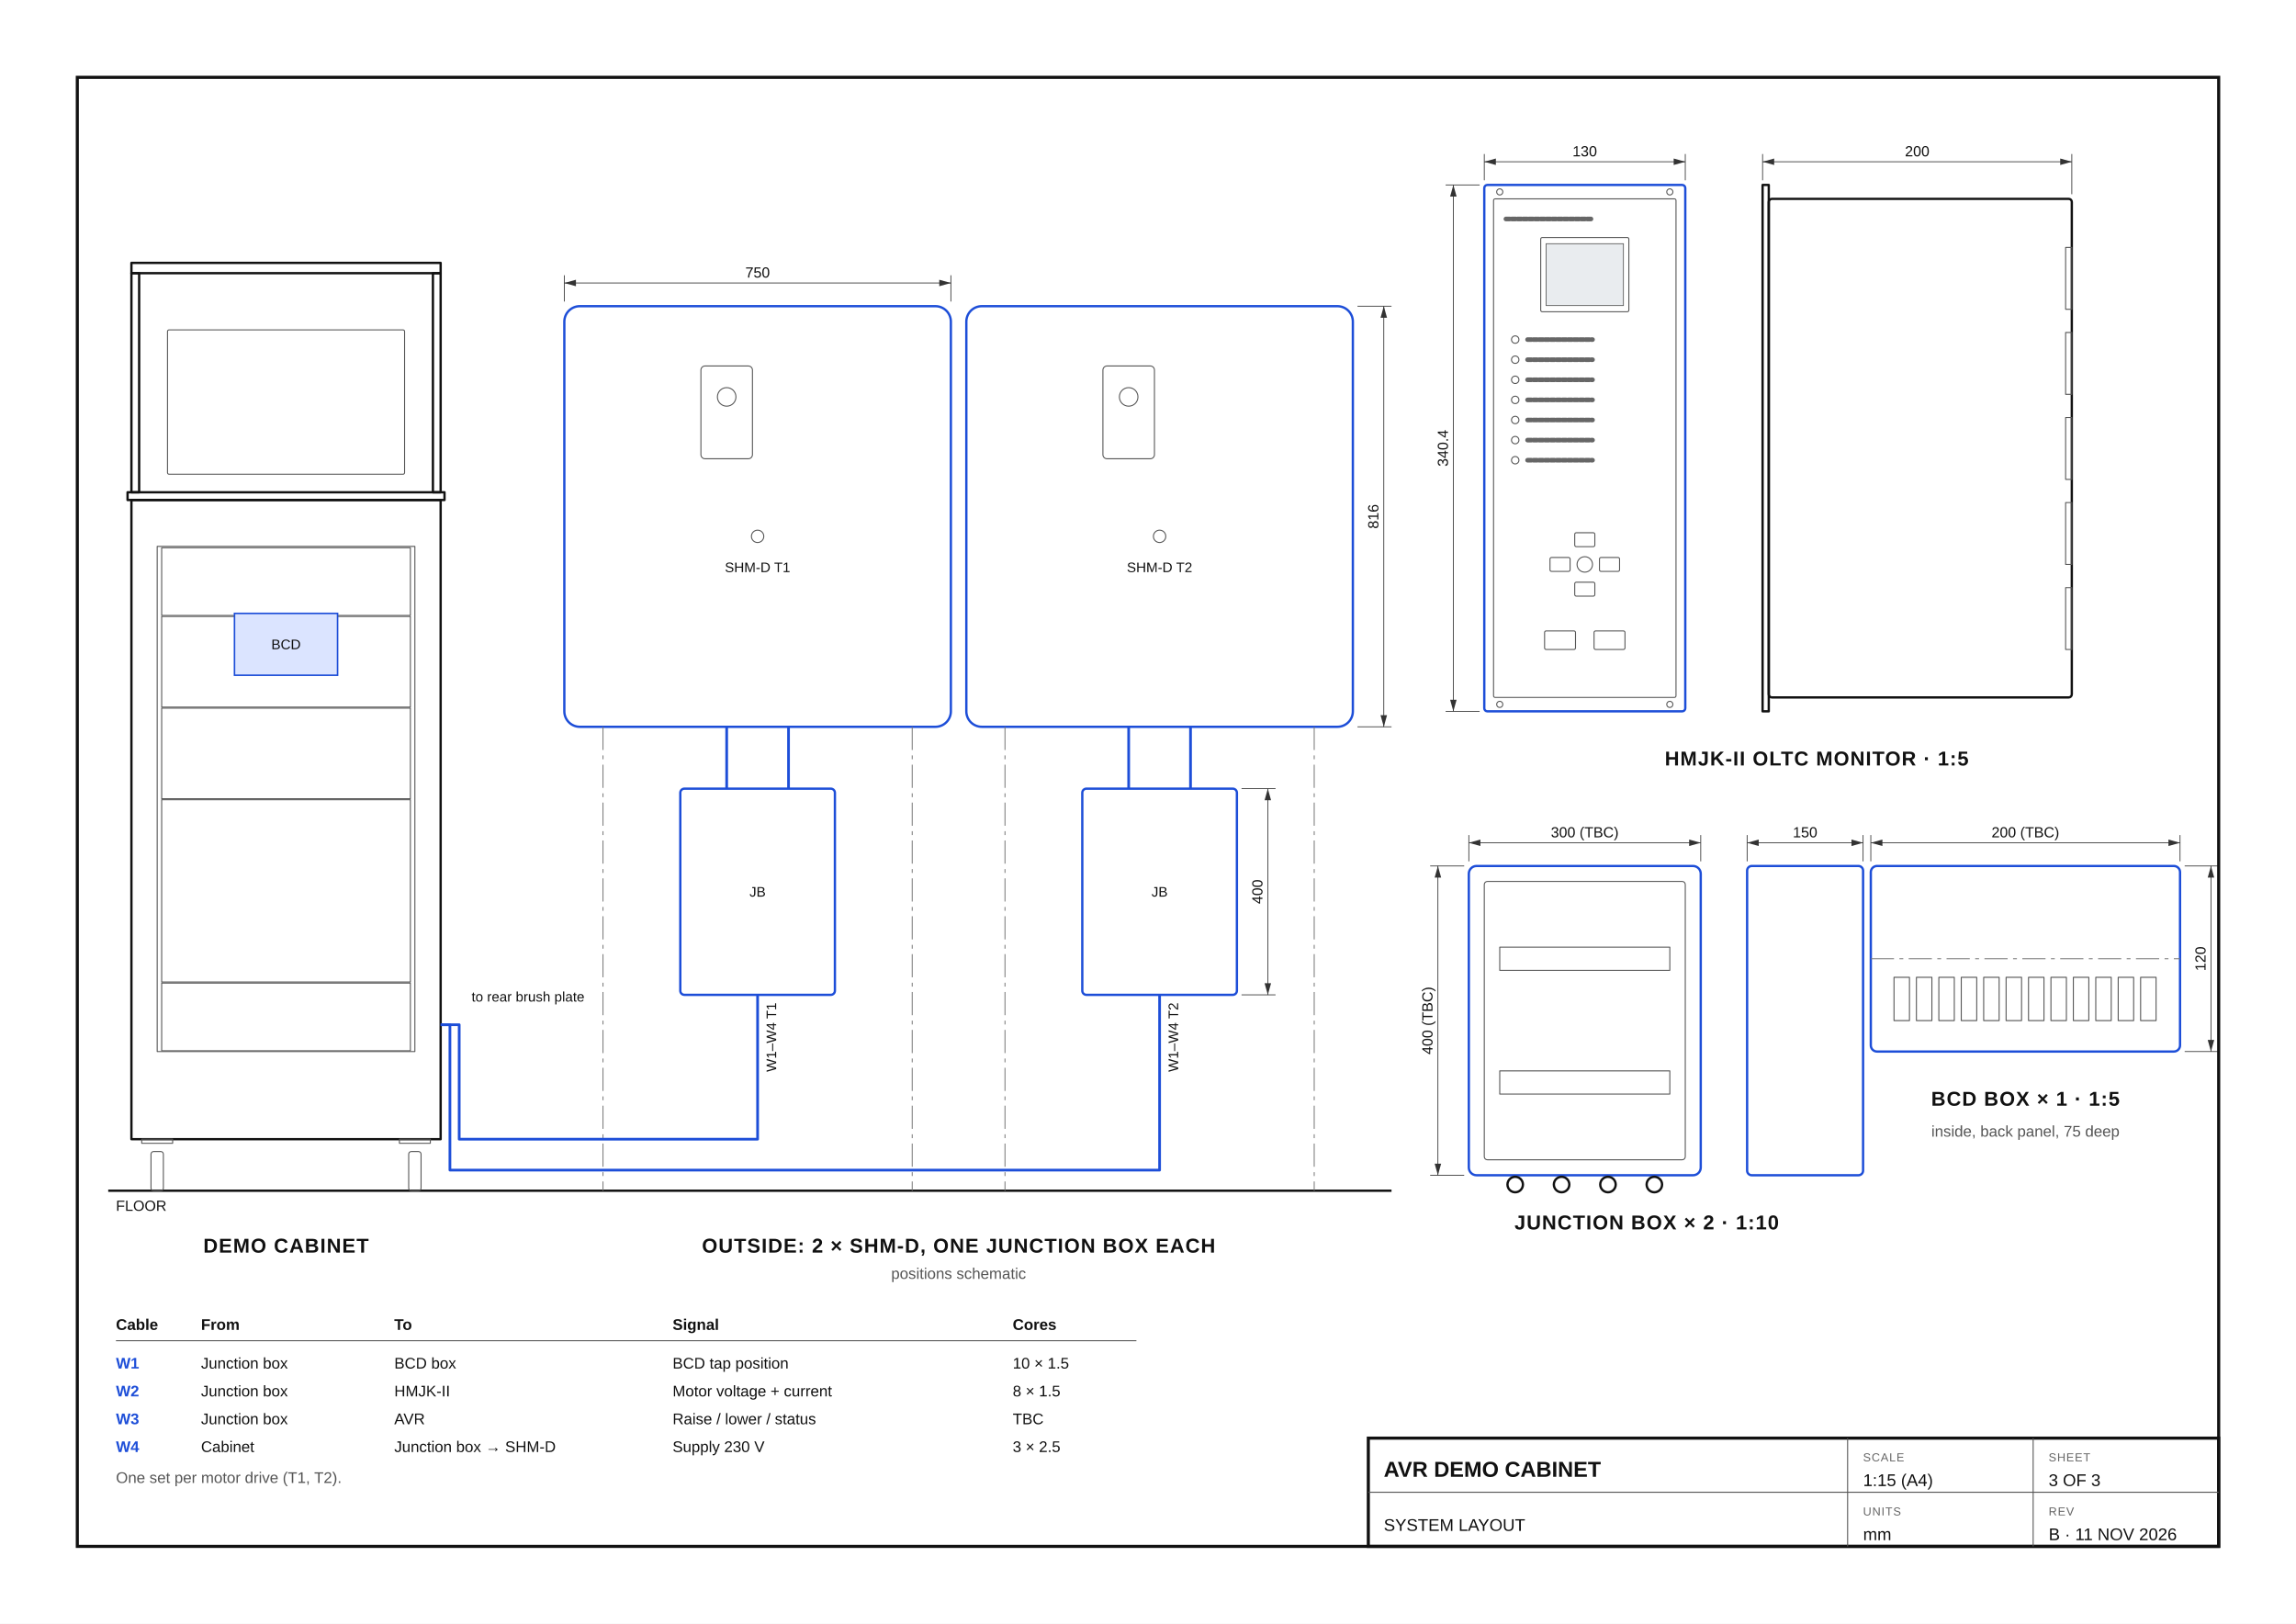
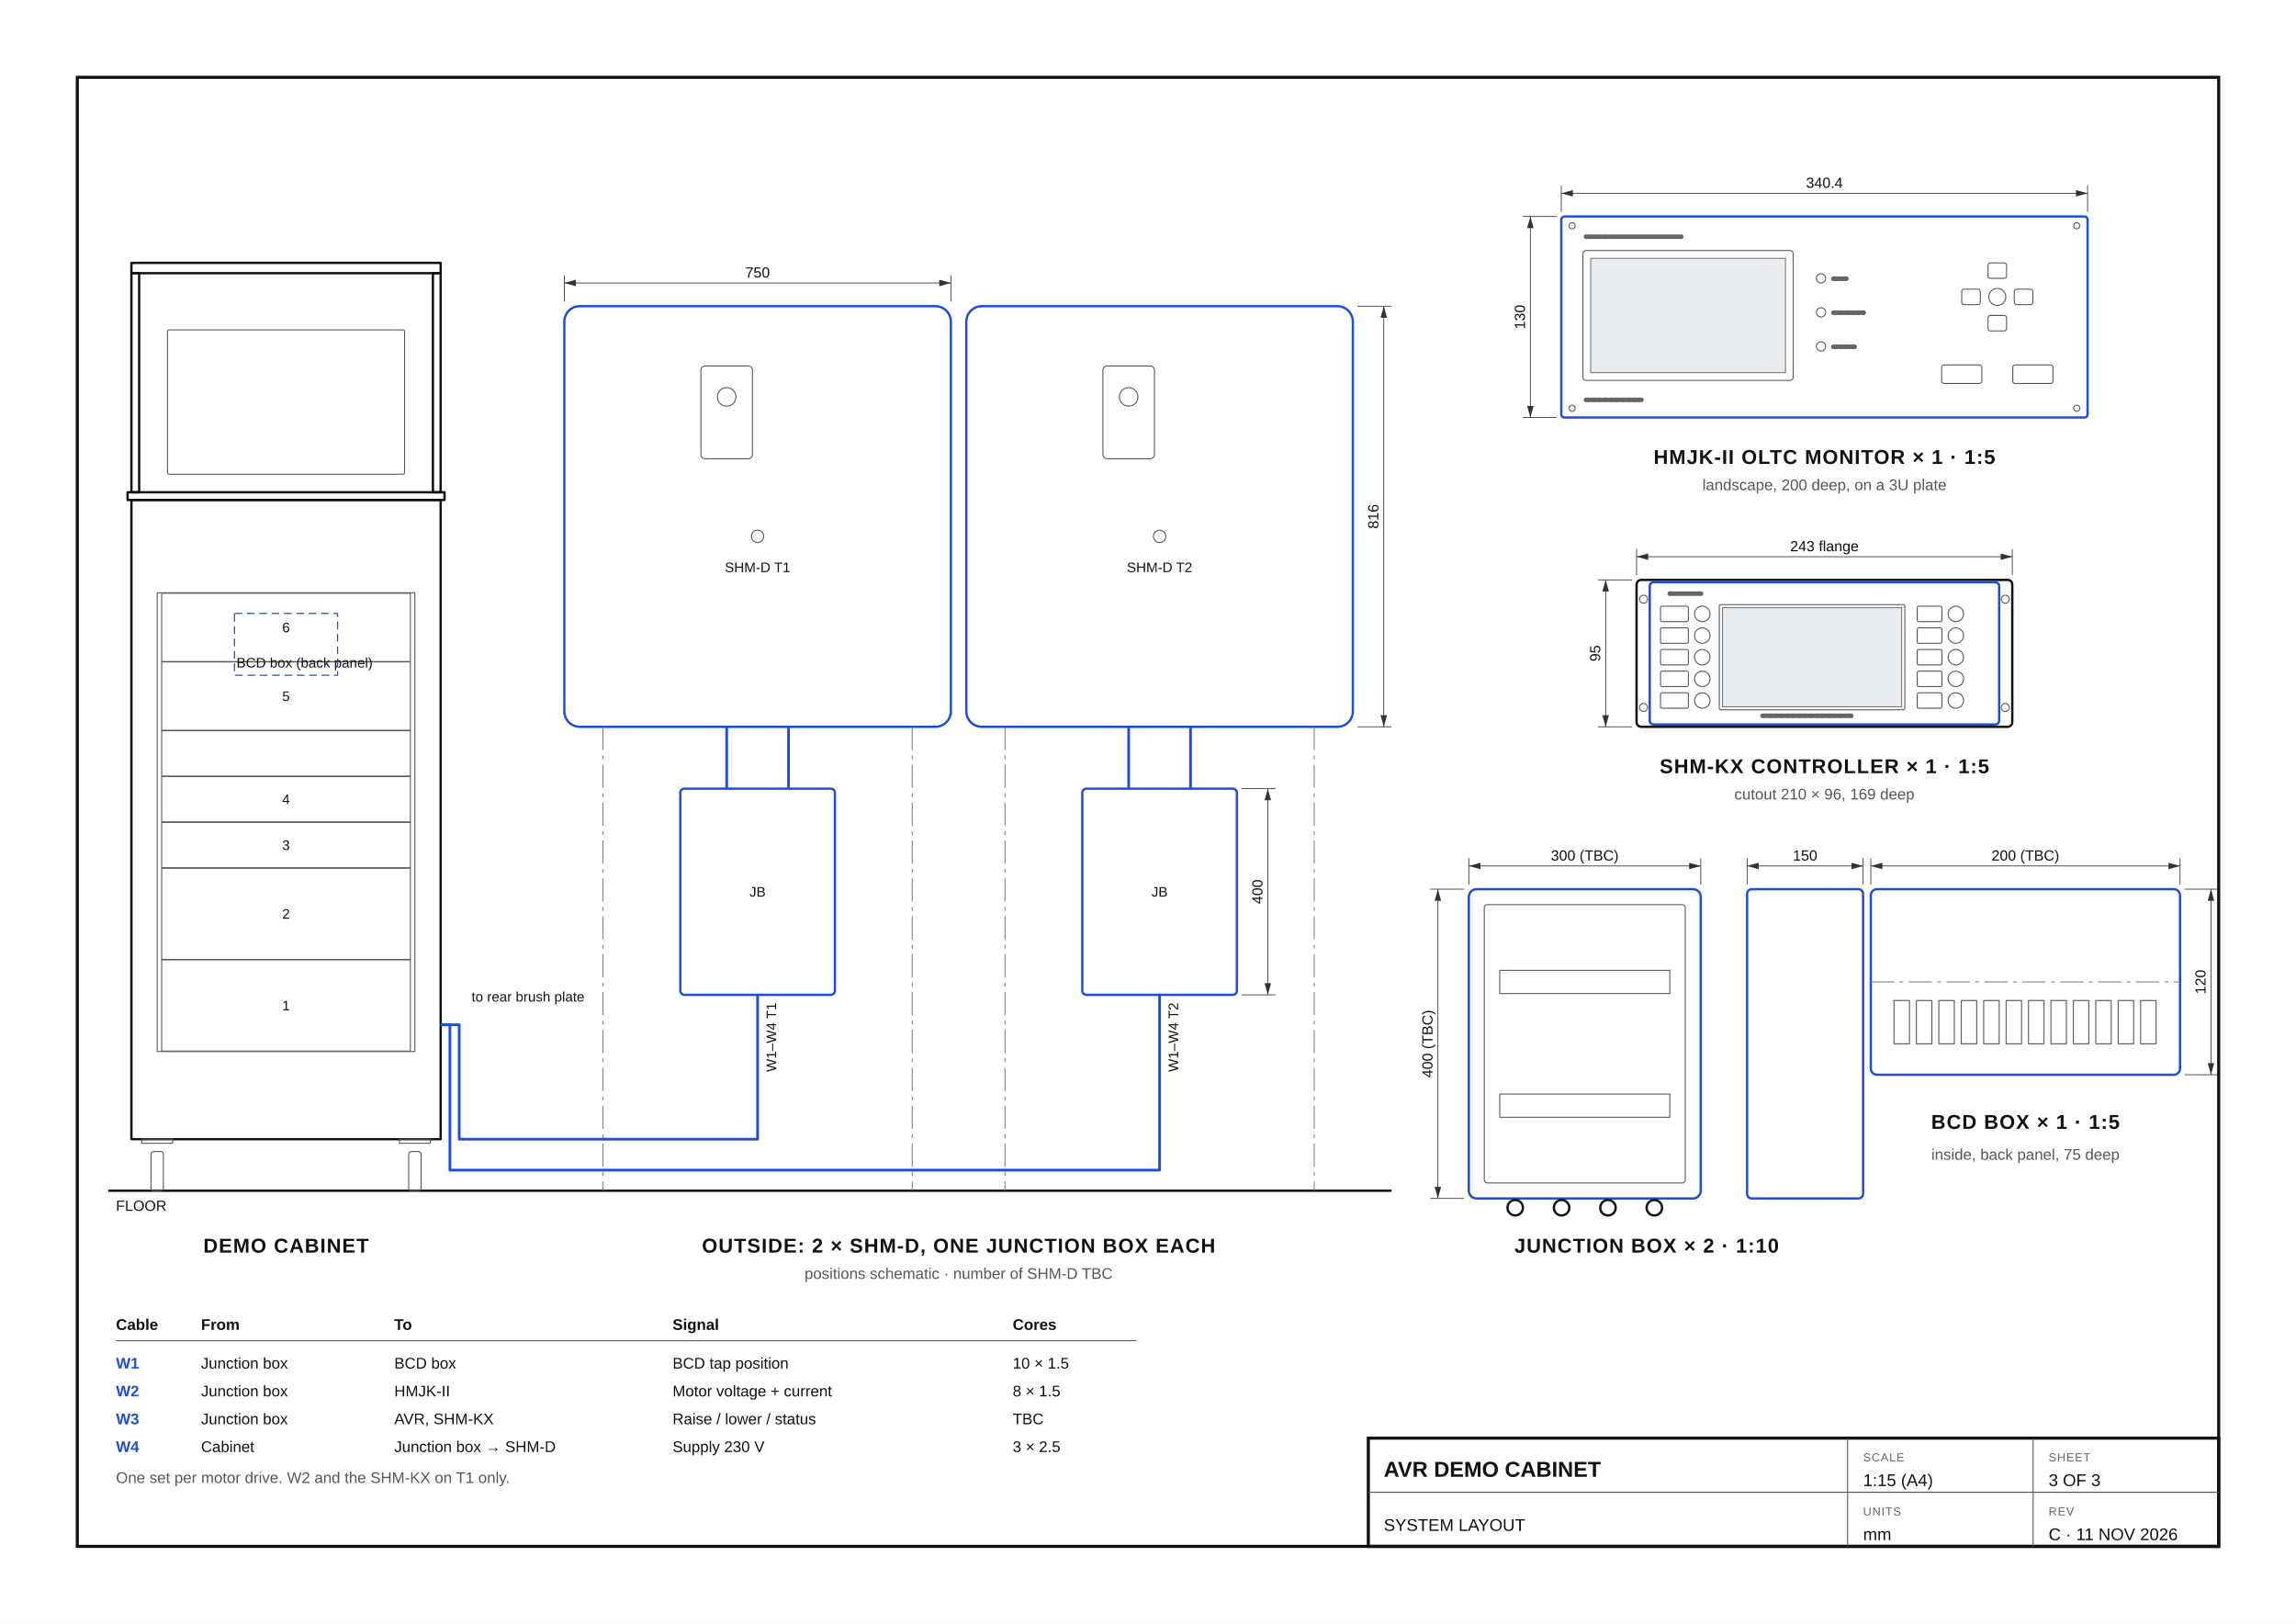
<svg xmlns="http://www.w3.org/2000/svg" class="sh" viewBox="0 0 297 210" width="297mm" height="210mm" role="img" aria-label="Sheet 3: System layout">
  <style>
.sh{background:#fff}
+ .nf{fill:none}
.sh text{font-family:Arial,"Helvetica Neue",Helvetica,sans-serif;fill:#111}
.o,.ok{fill:none;stroke:#111;stroke-width:.3;stroke-linejoin:round}
.ok{stroke:#1d4ed8}
.d{fill:none;stroke:#555;stroke-width:.13;stroke-linejoin:round}
.g{fill:#e9ecef;stroke:#555;stroke-width:.1}
.kf{fill:#dbe4ff;stroke:#1d4ed8;stroke-width:.2}
.h{fill:none;stroke:#1d4ed8;stroke-width:.15;stroke-dasharray:1 .6}
.c{fill:none;stroke:#777;stroke-width:.12;stroke-dasharray:3 .7 .5 .7}
.w{fill:none;stroke:#1d4ed8;stroke-width:.35;stroke-linejoin:round}
.pr{stroke:#666;stroke-linecap:round;stroke-dasharray:.5 .25}
.dm{stroke:#333;stroke-width:.1}
.ar{fill:#333}
.ld{fill:none;stroke:#555;stroke-width:.1}
.ld-dot{fill:#333}
.dot{fill:#777}
.fl{stroke:#111;stroke-width:.3}
.fr{fill:none;stroke:#111;stroke-width:.4}
.dt{font-size:1.9px;fill:#333}
.lb{font-size:2px}
.lb2{fill:#555 !important}
.lb-k{fill:#1d4ed8 !important;font-weight:700}
.lb-h{font-weight:700}
.ts{font-size:1.8px}
.ul{font-size:1.6px;fill:#555 !important}
.vt{font-size:2.6px;font-weight:700;letter-spacing:.12px}
.tb{font-size:2.2px}
.tb-b{font-size:2.8px;font-weight:700}
.tb-s{font-size:1.5px;fill:#666 !important;letter-spacing:.1px}
</style>
  <defs />
  <rect x="0" y="0" width="297" height="210" fill="#fff" />
  <line class="fl" x1="14" y1="154" x2="180" y2="154" />
  <text class="dt" x="15" y="156.6" text-anchor="start">FLOOR</text>
  <rect class="o" x="17" y="64.667" width="40" height="82.667" />
-   <rect class="d" x="20.333" y="70.667" width="33.333" height="65.333" />
+   <rect class="d" x="20.333" y="76.667" width="33.333" height="59.333" />
  <rect class="o" x="16.5" y="63.667" width="41" height="1" />
  <rect class="o" x="17" y="35.333" width="1" height="28.333" />
  <rect class="o" x="56" y="35.333" width="1" height="28.333" />
  <rect class="o" x="17" y="34" width="40" height="1.333" />
  <rect class="d" x="21.667" y="42.667" width="30.667" height="18.667" rx="0.2" />
-   <rect class="d" x="20.913" y="127.143" width="32.173" height="8.757" />
-   <rect class="d" x="20.913" y="103.437" width="32.173" height="23.573" />
-   <rect class="d" x="20.913" y="91.583" width="32.173" height="11.72" />
-   <rect class="d" x="20.913" y="79.73" width="32.173" height="11.72" />
-   <rect class="d" x="20.913" y="70.84" width="32.173" height="8.757" />
+   <rect class="d" x="20.913" y="124.14" width="32.173" height="11.8" />
+   <text class="ts" x="37" y="130.04" text-anchor="middle" dy="0.35em">1</text>
+   <rect class="d" x="20.913" y="112.287" width="32.173" height="11.8" />
+   <text class="ts" x="37" y="118.187" text-anchor="middle" dy="0.35em">2</text>
+   <rect class="d" x="20.913" y="106.36" width="32.173" height="5.873" />
+   <text class="ts" x="37" y="109.297" text-anchor="middle" dy="0.35em">3</text>
+   <rect class="d" x="20.913" y="100.433" width="32.173" height="5.873" />
+   <text class="ts" x="37" y="103.37" text-anchor="middle" dy="0.35em">4</text>
+   <rect class="d" x="20.913" y="94.507" width="32.173" height="5.873" />
+   <rect class="d" x="20.913" y="85.617" width="32.173" height="8.837" />
+   <text class="ts" x="37" y="90.035" text-anchor="middle" dy="0.35em">5</text>
+   <rect class="d" x="20.913" y="76.727" width="32.173" height="8.837" />
+   <text class="ts" x="37" y="81.145" text-anchor="middle" dy="0.35em">6</text>
  <rect class="d" x="19.533" y="148.933" width="1.6" height="5.067" rx="0.333" />
  <rect class="d" x="18.333" y="147.333" width="4" height="0.533" />
  <rect class="d" x="52.867" y="148.933" width="1.6" height="5.067" rx="0.333" />
  <rect class="d" x="51.667" y="147.333" width="4" height="0.533" />
-   <rect class="kf" x="30.333" y="79.333" width="13.333" height="8" />
-   <text class="ts" x="37" y="83.333" text-anchor="middle" dy="0.35em">BCD</text>
+   <rect class="h" x="30.333" y="79.333" width="13.333" height="8" />
+   <text class="ts" x="30.6" y="86.333" text-anchor="start">BCD box (back panel)</text>
  <text class="vt" x="37" y="162" text-anchor="middle">DEMO CABINET</text>
  <rect class="ok" x="73" y="39.6" width="50" height="54.4" rx="2" />
  <rect class="d" x="90.667" y="47.333" width="6.667" height="12" rx="0.533" />
  <circle class="d" cx="94" cy="51.333" r="1.2" />
  <circle class="d" cx="98" cy="69.367" r="0.8" />
  <text class="ts" x="98" y="74" text-anchor="middle">SHM-D T1</text>
  <line class="c" x1="78" y1="94" x2="78" y2="154" />
  <line class="c" x1="118" y1="94" x2="118" y2="154" />
  <rect class="ok" x="88" y="102" width="20" height="26.667" rx="0.533" />
  <text class="ts" x="98" y="115.333" text-anchor="middle" dy="0.35em">JB</text>
  <line class="w" x1="94" y1="102" x2="94" y2="94" />
  <line class="w" x1="102" y1="102" x2="102" y2="94" />
  <text class="ts" x="100.4" y="129.667" text-anchor="end" transform="rotate(-90 100.4 129.667)">W1–W4 T1</text>
  <rect class="ok" x="125" y="39.6" width="50" height="54.4" rx="2" />
  <rect class="d" x="142.667" y="47.333" width="6.667" height="12" rx="0.533" />
  <circle class="d" cx="146" cy="51.333" r="1.2" />
  <circle class="d" cx="150" cy="69.367" r="0.8" />
  <text class="ts" x="150" y="74" text-anchor="middle">SHM-D T2</text>
  <line class="c" x1="130" y1="94" x2="130" y2="154" />
  <line class="c" x1="170" y1="94" x2="170" y2="154" />
  <rect class="ok" x="140" y="102" width="20" height="26.667" rx="0.533" />
  <text class="ts" x="150" y="115.333" text-anchor="middle" dy="0.35em">JB</text>
  <line class="w" x1="146" y1="102" x2="146" y2="94" />
  <line class="w" x1="154" y1="102" x2="154" y2="94" />
  <text class="ts" x="152.4" y="129.667" text-anchor="end" transform="rotate(-90 152.4 129.667)">W1–W4 T2</text>
  <path class="w" d="M98 128.667 V147.333 H59.4 V132.533 H57" />
  <path class="w" d="M150 128.667 V151.333 H58.2 V132.533 H57" />
  <text class="ts" x="61" y="129.533" text-anchor="start">to rear brush plate</text>
  <line class="dm" x1="73" y1="39" x2="73" y2="35.6" />
  <line class="dm" x1="123" y1="39" x2="123" y2="35.6" />
  <line class="dm" x1="73" y1="36.6" x2="123" y2="36.6" />
  <path class="ar" d="M73 36.6 L74.5 36.18 L74.5 37.02 Z" />
  <path class="ar" d="M123 36.6 L121.5 36.18 L121.5 37.02 Z" />
  <text class="dt" x="98" y="35.9" text-anchor="middle">750</text>
  <line class="dm" x1="175.6" y1="94" x2="180" y2="94" />
  <line class="dm" x1="175.6" y1="39.6" x2="180" y2="39.6" />
  <line class="dm" x1="179" y1="94" x2="179" y2="39.6" />
  <path class="ar" d="M179 94 L178.58 92.5 L179.42 92.5 Z" />
  <path class="ar" d="M179 39.6 L178.58 41.1 L179.42 41.1 Z" />
  <text class="dt" x="178.3" y="66.8" text-anchor="middle" transform="rotate(-90 178.3 66.8)">816</text>
  <line class="dm" x1="160.6" y1="128.667" x2="165" y2="128.667" />
  <line class="dm" x1="160.6" y1="102" x2="165" y2="102" />
  <line class="dm" x1="164" y1="128.667" x2="164" y2="102" />
  <path class="ar" d="M164 128.667 L163.58 127.167 L164.42 127.167 Z" />
  <path class="ar" d="M164 102 L163.58 103.5 L164.42 103.5 Z" />
  <text class="dt" x="163.3" y="115.333" text-anchor="middle" transform="rotate(-90 163.3 115.333)">400</text>
  <text class="vt" x="124" y="162" text-anchor="middle">OUTSIDE: 2 × SHM-D, ONE JUNCTION BOX EACH</text>
-   <text class="lb lb2" x="124" y="165.4" text-anchor="middle">positions schematic</text>
+   <text class="lb lb2" x="124" y="165.4" text-anchor="middle">positions schematic · number of SHM-D TBC</text>
  <line class="d" x1="15" y1="173.4" x2="147" y2="173.4" />
  <text class="lb lb-h" x="15" y="172" text-anchor="start">Cable</text>
  <text class="lb lb-h" x="26" y="172" text-anchor="start">From</text>
  <text class="lb lb-h" x="51" y="172" text-anchor="start">To</text>
  <text class="lb lb-h" x="87" y="172" text-anchor="start">Signal</text>
  <text class="lb lb-h" x="131" y="172" text-anchor="start">Cores</text>
  <text class="lb lb-k" x="15" y="177" text-anchor="start">W1</text>
  <text class="lb" x="26" y="177" text-anchor="start">Junction box</text>
  <text class="lb" x="51" y="177" text-anchor="start">BCD box</text>
  <text class="lb" x="87" y="177" text-anchor="start">BCD tap position</text>
  <text class="lb" x="131" y="177" text-anchor="start">10 × 1.5</text>
  <text class="lb lb-k" x="15" y="180.6" text-anchor="start">W2</text>
  <text class="lb" x="26" y="180.6" text-anchor="start">Junction box</text>
  <text class="lb" x="51" y="180.6" text-anchor="start">HMJK-II</text>
  <text class="lb" x="87" y="180.6" text-anchor="start">Motor voltage + current</text>
  <text class="lb" x="131" y="180.6" text-anchor="start">8 × 1.5</text>
  <text class="lb lb-k" x="15" y="184.2" text-anchor="start">W3</text>
  <text class="lb" x="26" y="184.2" text-anchor="start">Junction box</text>
-   <text class="lb" x="51" y="184.2" text-anchor="start">AVR</text>
+   <text class="lb" x="51" y="184.2" text-anchor="start">AVR, SHM-KX</text>
  <text class="lb" x="87" y="184.2" text-anchor="start">Raise / lower / status</text>
  <text class="lb" x="131" y="184.2" text-anchor="start">TBC</text>
  <text class="lb lb-k" x="15" y="187.8" text-anchor="start">W4</text>
  <text class="lb" x="26" y="187.8" text-anchor="start">Cabinet</text>
  <text class="lb" x="51" y="187.8" text-anchor="start">Junction box → SHM-D</text>
  <text class="lb" x="87" y="187.8" text-anchor="start">Supply 230 V</text>
  <text class="lb" x="131" y="187.8" text-anchor="start">3 × 2.5</text>
-   <text class="lb lb2" x="15" y="191.8" text-anchor="start">One set per motor drive (T1, T2).</text>
-   <rect class="ok" x="192" y="23.92" width="26" height="68.08" rx="0.4" />
-   <rect class="d" x="193.2" y="25.72" width="23.6" height="64.48" rx="0.2" />
-   <circle class="d" cx="194" cy="24.82" r="0.4" />
-   <circle class="d" cx="216" cy="24.82" r="0.4" />
-   <circle class="d" cx="194" cy="91.1" r="0.4" />
-   <circle class="d" cx="216" cy="91.1" r="0.4" />
-   <line class="pr" x1="194.8" y1="28.32" x2="206" y2="28.32" style="stroke-width:0.6" />
-   <rect class="d" x="199.3" y="30.72" width="11.4" height="9.6" rx="0.2" />
-   <rect class="g" x="200" y="31.52" width="10" height="8" />
-   <circle class="d" cx="196" cy="43.92" r="0.48" />
-   <line class="pr" x1="197.6" y1="43.92" x2="206" y2="43.92" style="stroke-width:0.6" />
-   <circle class="d" cx="196" cy="46.52" r="0.48" />
-   <line class="pr" x1="197.6" y1="46.52" x2="206" y2="46.52" style="stroke-width:0.6" />
-   <circle class="d" cx="196" cy="49.12" r="0.48" />
-   <line class="pr" x1="197.6" y1="49.12" x2="206" y2="49.12" style="stroke-width:0.6" />
-   <circle class="d" cx="196" cy="51.72" r="0.48" />
-   <line class="pr" x1="197.6" y1="51.72" x2="206" y2="51.72" style="stroke-width:0.6" />
-   <circle class="d" cx="196" cy="54.32" r="0.48" />
-   <line class="pr" x1="197.6" y1="54.32" x2="206" y2="54.32" style="stroke-width:0.6" />
-   <circle class="d" cx="196" cy="56.92" r="0.48" />
-   <line class="pr" x1="197.6" y1="56.92" x2="206" y2="56.92" style="stroke-width:0.6" />
-   <circle class="d" cx="196" cy="59.52" r="0.48" />
-   <line class="pr" x1="197.6" y1="59.52" x2="206" y2="59.52" style="stroke-width:0.6" />
-   <rect class="d" x="203.7" y="68.9" width="2.6" height="1.8" rx="0.2" />
-   <rect class="d" x="203.7" y="75.3" width="2.6" height="1.8" rx="0.2" />
-   <rect class="d" x="200.5" y="72.1" width="2.6" height="1.8" rx="0.2" />
-   <rect class="d" x="206.9" y="72.1" width="2.6" height="1.8" rx="0.2" />
-   <circle class="d" cx="205" cy="73" r="1" />
-   <rect class="d" x="199.8" y="81.6" width="4" height="2.4" rx="0.2" />
-   <rect class="d" x="206.2" y="81.6" width="4" height="2.4" rx="0.2" />
-   <line class="dm" x1="192" y1="23.32" x2="192" y2="19.92" />
-   <line class="dm" x1="218" y1="23.32" x2="218" y2="19.92" />
-   <line class="dm" x1="192" y1="20.92" x2="218" y2="20.92" />
-   <path class="ar" d="M192 20.92 L193.5 20.5 L193.5 21.34 Z" />
-   <path class="ar" d="M218 20.92 L216.5 20.5 L216.5 21.34 Z" />
-   <text class="dt" x="205" y="20.22" text-anchor="middle">130</text>
-   <line class="dm" x1="191.4" y1="92" x2="187" y2="92" />
-   <line class="dm" x1="191.4" y1="23.92" x2="187" y2="23.92" />
-   <line class="dm" x1="188" y1="92" x2="188" y2="23.92" />
-   <path class="ar" d="M188 92 L187.58 90.5 L188.42 90.5 Z" />
-   <path class="ar" d="M188 23.92 L187.58 25.42 L188.42 25.42 Z" />
-   <text class="dt" x="187.3" y="57.96" text-anchor="middle" transform="rotate(-90 187.3 57.96)">340.4</text>
-   <rect class="o" x="228" y="23.92" width="0.8" height="68.08" />
-   <rect class="o" x="228.8" y="25.72" width="39.2" height="64.48" rx="0.4" />
-   <rect class="d" x="267.2" y="76" width="0.8" height="8" />
-   <rect class="d" x="267.2" y="65" width="0.8" height="8" />
-   <rect class="d" x="267.2" y="54" width="0.8" height="8" />
-   <rect class="d" x="267.2" y="43" width="0.8" height="8" />
-   <rect class="d" x="267.2" y="32" width="0.8" height="8" />
-   <line class="dm" x1="228" y1="23.32" x2="228" y2="19.92" />
-   <line class="dm" x1="268" y1="25.12" x2="268" y2="19.92" />
-   <line class="dm" x1="228" y1="20.92" x2="268" y2="20.92" />
-   <path class="ar" d="M228 20.92 L229.5 20.5 L229.5 21.34 Z" />
-   <path class="ar" d="M268 20.92 L266.5 20.5 L266.5 21.34 Z" />
-   <text class="dt" x="248" y="20.22" text-anchor="middle">200</text>
-   <text class="vt" x="235" y="99" text-anchor="middle">HMJK-II OLTC MONITOR · 1:5</text>
-   <rect class="ok" x="190" y="112" width="30" height="40" rx="1" />
-   <rect class="d" x="192" y="114" width="26" height="36" rx="0.4" />
-   <rect class="d" x="194" y="138.5" width="22" height="3" />
-   <rect class="d" x="194" y="122.5" width="22" height="3" />
-   <circle class="o" cx="196" cy="153.2" r="1" />
-   <circle class="o" cx="202" cy="153.2" r="1" />
-   <circle class="o" cx="208" cy="153.2" r="1" />
-   <circle class="o" cx="214" cy="153.2" r="1" />
-   <line class="dm" x1="190" y1="111.4" x2="190" y2="108" />
-   <line class="dm" x1="220" y1="111.4" x2="220" y2="108" />
-   <line class="dm" x1="190" y1="109" x2="220" y2="109" />
-   <path class="ar" d="M190 109 L191.5 108.58 L191.5 109.42 Z" />
-   <path class="ar" d="M220 109 L218.5 108.58 L218.5 109.42 Z" />
-   <text class="dt" x="205" y="108.3" text-anchor="middle">300 (TBC)</text>
-   <line class="dm" x1="189.4" y1="152" x2="185" y2="152" />
-   <line class="dm" x1="189.4" y1="112" x2="185" y2="112" />
-   <line class="dm" x1="186" y1="152" x2="186" y2="112" />
-   <path class="ar" d="M186 152 L185.58 150.5 L186.42 150.5 Z" />
-   <path class="ar" d="M186 112 L185.58 113.5 L186.42 113.5 Z" />
-   <text class="dt" x="185.3" y="132" text-anchor="middle" transform="rotate(-90 185.3 132)">400 (TBC)</text>
-   <rect class="ok" x="226" y="112" width="15" height="40" rx="0.6" />
-   <line class="dm" x1="226" y1="111.4" x2="226" y2="108" />
-   <line class="dm" x1="241" y1="111.4" x2="241" y2="108" />
-   <line class="dm" x1="226" y1="109" x2="241" y2="109" />
-   <path class="ar" d="M226 109 L227.5 108.58 L227.5 109.42 Z" />
-   <path class="ar" d="M241 109 L239.5 108.58 L239.5 109.42 Z" />
-   <text class="dt" x="233.5" y="108.3" text-anchor="middle">150</text>
-   <text class="vt" x="213" y="159" text-anchor="middle">JUNCTION BOX × 2 · 1:10</text>
-   <rect class="ok" x="242" y="112" width="40" height="24" rx="0.8" />
-   <line class="c" x1="242" y1="124" x2="282" y2="124" />
-   <rect class="d" x="245" y="126.4" width="2" height="5.6" />
-   <rect class="d" x="247.9" y="126.4" width="2" height="5.6" />
-   <rect class="d" x="250.8" y="126.4" width="2" height="5.6" />
-   <rect class="d" x="253.7" y="126.4" width="2" height="5.6" />
-   <rect class="d" x="256.6" y="126.4" width="2" height="5.6" />
-   <rect class="d" x="259.5" y="126.4" width="2" height="5.6" />
-   <rect class="d" x="262.4" y="126.4" width="2" height="5.6" />
-   <rect class="d" x="265.3" y="126.4" width="2" height="5.6" />
-   <rect class="d" x="268.2" y="126.4" width="2" height="5.6" />
-   <rect class="d" x="271.1" y="126.4" width="2" height="5.6" />
-   <rect class="d" x="274" y="126.4" width="2" height="5.6" />
-   <rect class="d" x="276.9" y="126.4" width="2" height="5.6" />
-   <line class="dm" x1="242" y1="111.4" x2="242" y2="108" />
-   <line class="dm" x1="282" y1="111.4" x2="282" y2="108" />
-   <line class="dm" x1="242" y1="109" x2="282" y2="109" />
-   <path class="ar" d="M242 109 L243.5 108.58 L243.5 109.42 Z" />
-   <path class="ar" d="M282 109 L280.5 108.58 L280.5 109.42 Z" />
-   <text class="dt" x="262" y="108.3" text-anchor="middle">200 (TBC)</text>
-   <line class="dm" x1="282.6" y1="136" x2="287" y2="136" />
-   <line class="dm" x1="282.6" y1="112" x2="287" y2="112" />
-   <line class="dm" x1="286" y1="136" x2="286" y2="112" />
-   <path class="ar" d="M286 136 L285.58 134.5 L286.42 134.5 Z" />
-   <path class="ar" d="M286 112 L285.58 113.5 L286.42 113.5 Z" />
-   <text class="dt" x="285.3" y="124" text-anchor="middle" transform="rotate(-90 285.3 124)">120</text>
-   <text class="vt" x="262" y="143" text-anchor="middle">BCD BOX × 1 · 1:5</text>
-   <text class="lb lb2" x="262" y="147" text-anchor="middle">inside, back panel, 75 deep</text>
+   <text class="lb lb2" x="15" y="191.8" text-anchor="start">One set per motor drive. W2 and the SHM-KX on T1 only.</text>
+   <rect class="ok f-dev" x="201.96" y="28" width="68.08" height="26" rx="0.4" />
+   <circle class="d f-hole" cx="203.36" cy="29.2" r="0.4" />
+   <circle class="d f-hole" cx="268.64" cy="29.2" r="0.4" />
+   <circle class="d f-hole" cx="203.36" cy="52.8" r="0.4" />
+   <circle class="d f-hole" cx="268.64" cy="52.8" r="0.4" />
+   <line class="pr" x1="205.16" y1="30.615" x2="217.48" y2="30.615" style="stroke-width:0.6" />
+   <rect class="d f-bezel" x="204.76" y="32.4" width="27.2" height="16.8" rx="0.4" />
+   <rect class="g f-lcd" x="205.76" y="33.4" width="25.2" height="14.8" />
+   <circle class="d" cx="235.56" cy="36" r="0.6" />
+   <line class="pr" x1="237.16" y1="36.05" x2="238.84" y2="36.05" style="stroke-width:0.6" />
+   <circle class="d" cx="235.56" cy="40.4" r="0.6" />
+   <line class="pr" x1="237.16" y1="40.45" x2="241.08" y2="40.45" style="stroke-width:0.6" />
+   <circle class="d" cx="235.56" cy="44.8" r="0.6" />
+   <line class="pr" x1="237.16" y1="44.85" x2="239.96" y2="44.85" style="stroke-width:0.6" />
+   <rect class="d f-key" x="257.16" y="34" width="2.4" height="2" rx="0.3" />
+   <rect class="d f-key" x="257.16" y="40.8" width="2.4" height="2" rx="0.3" />
+   <rect class="d f-key" x="253.76" y="37.4" width="2.4" height="2" rx="0.3" />
+   <rect class="d f-key" x="260.56" y="37.4" width="2.4" height="2" rx="0.3" />
+   <circle class="d f-key" cx="258.36" cy="38.4" r="1.1" />
+   <rect class="d f-key" x="251.16" y="47.2" width="5.2" height="2.4" rx="0.3" />
+   <rect class="d f-key" x="260.36" y="47.2" width="5.2" height="2.4" rx="0.3" />
+   <line class="pr" x1="205.16" y1="51.72" x2="212.328" y2="51.72" style="stroke-width:0.6" />
+   <line class="dm" x1="201.96" y1="27.4" x2="201.96" y2="24" />
+   <line class="dm" x1="270.04" y1="27.4" x2="270.04" y2="24" />
+   <line class="dm" x1="201.96" y1="25" x2="270.04" y2="25" />
+   <path class="ar" d="M201.96 25 L203.46 24.58 L203.46 25.42 Z" />
+   <path class="ar" d="M270.04 25 L268.54 24.58 L268.54 25.42 Z" />
+   <text class="dt" x="236" y="24.3" text-anchor="middle">340.4</text>
+   <line class="dm" x1="201.36" y1="54" x2="196.96" y2="54" />
+   <line class="dm" x1="201.36" y1="28" x2="196.96" y2="28" />
+   <line class="dm" x1="197.96" y1="54" x2="197.96" y2="28" />
+   <path class="ar" d="M197.96 54 L197.54 52.5 L198.38 52.5 Z" />
+   <path class="ar" d="M197.96 28 L197.54 29.5 L198.38 29.5 Z" />
+   <text class="dt" x="197.26" y="41" text-anchor="middle" transform="rotate(-90 197.26 41)">130</text>
+   <text class="vt" x="236" y="60" text-anchor="middle">HMJK-II OLTC MONITOR × 1 · 1:5</text>
+   <text class="lb lb2" x="236" y="63.4" text-anchor="middle">landscape, 200 deep, on a 3U plate</text>
+   <rect class="o f-flange" x="211.7" y="75" width="48.6" height="19" rx="0.6" />
+   <circle class="d f-hole" cx="212.6" cy="91.5" r="0.52" />
+   <circle class="d f-hole" cx="212.6" cy="77.5" r="0.52" />
+   <circle class="d f-hole" cx="259.4" cy="91.5" r="0.52" />
+   <circle class="d f-hole" cx="259.4" cy="77.5" r="0.52" />
+   <rect class="ok f-dev-w" x="213.4" y="75.3" width="45.2" height="18.4" rx="0.5" />
+   <line class="pr" x1="216" y1="76.78" x2="220.032" y2="76.78" style="stroke-width:0.6" />
+   <rect class="d f-tag" x="214.8" y="78.4" width="3.6" height="2" rx="0.2" />
+   <circle class="d f-key" cx="220.2" cy="79.4" r="1" />
+   <rect class="d f-tag" x="248" y="78.4" width="3.2" height="2" rx="0.2" />
+   <circle class="d f-key" cx="253" cy="79.4" r="1" />
+   <rect class="d f-tag" x="214.8" y="81.2" width="3.6" height="2" rx="0.2" />
+   <circle class="d f-key" cx="220.2" cy="82.2" r="1" />
+   <rect class="d f-tag" x="248" y="81.2" width="3.2" height="2" rx="0.2" />
+   <circle class="d f-key" cx="253" cy="82.2" r="1" />
+   <rect class="d f-tag" x="214.8" y="84" width="3.6" height="2" rx="0.2" />
+   <circle class="d f-key" cx="220.2" cy="85" r="1" />
+   <rect class="d f-tag" x="248" y="84" width="3.2" height="2" rx="0.2" />
+   <circle class="d f-key" cx="253" cy="85" r="1" />
+   <rect class="d f-tag" x="214.8" y="86.8" width="3.6" height="2" rx="0.2" />
+   <circle class="d f-key" cx="220.2" cy="87.8" r="1" />
+   <rect class="d f-tag" x="248" y="86.8" width="3.2" height="2" rx="0.2" />
+   <circle class="d f-key" cx="253" cy="87.8" r="1" />
+   <rect class="d f-tag" x="214.8" y="89.6" width="3.6" height="2" rx="0.2" />
+   <circle class="d f-key" cx="220.2" cy="90.6" r="1" />
+   <rect class="d f-tag" x="248" y="89.6" width="3.2" height="2" rx="0.2" />
+   <circle class="d f-key" cx="253" cy="90.6" r="1" />
+   <rect class="d f-bezel" x="222.4" y="78.2" width="24" height="13.6" rx="0.2" />
+   <rect class="g f-lcd-w" x="222.8" y="78.6" width="23.2" height="12.8" />
+   <line class="pr" x1="228" y1="92.576" x2="239.469" y2="92.576" style="stroke-width:0.6" />
+   <line class="dm" x1="211.7" y1="74.4" x2="211.7" y2="71" />
+   <line class="dm" x1="260.3" y1="74.4" x2="260.3" y2="71" />
+   <line class="dm" x1="211.7" y1="72" x2="260.3" y2="72" />
+   <path class="ar" d="M211.7 72 L213.2 71.58 L213.2 72.42 Z" />
+   <path class="ar" d="M260.3 72 L258.8 71.58 L258.8 72.42 Z" />
+   <text class="dt" x="236" y="71.3" text-anchor="middle">243 flange</text>
+   <line class="dm" x1="211.1" y1="94" x2="206.7" y2="94" />
+   <line class="dm" x1="211.1" y1="75" x2="206.7" y2="75" />
+   <line class="dm" x1="207.7" y1="94" x2="207.7" y2="75" />
+   <path class="ar" d="M207.7 94 L207.28 92.5 L208.12 92.5 Z" />
+   <path class="ar" d="M207.7 75 L207.28 76.5 L208.12 76.5 Z" />
+   <text class="dt" x="207" y="84.5" text-anchor="middle" transform="rotate(-90 207 84.5)">95</text>
+   <text class="vt" x="236" y="100" text-anchor="middle">SHM-KX CONTROLLER × 1 · 1:5</text>
+   <text class="lb lb2" x="236" y="103.4" text-anchor="middle">cutout 210 × 96, 169 deep</text>
+   <rect class="ok" x="190" y="115" width="30" height="40" rx="1" />
+   <rect class="d" x="192" y="117" width="26" height="36" rx="0.4" />
+   <rect class="d" x="194" y="141.5" width="22" height="3" />
+   <rect class="d" x="194" y="125.5" width="22" height="3" />
+   <circle class="o" cx="196" cy="156.2" r="1" />
+   <circle class="o" cx="202" cy="156.2" r="1" />
+   <circle class="o" cx="208" cy="156.2" r="1" />
+   <circle class="o" cx="214" cy="156.2" r="1" />
+   <line class="dm" x1="190" y1="114.4" x2="190" y2="111" />
+   <line class="dm" x1="220" y1="114.4" x2="220" y2="111" />
+   <line class="dm" x1="190" y1="112" x2="220" y2="112" />
+   <path class="ar" d="M190 112 L191.5 111.58 L191.5 112.42 Z" />
+   <path class="ar" d="M220 112 L218.5 111.58 L218.5 112.42 Z" />
+   <text class="dt" x="205" y="111.3" text-anchor="middle">300 (TBC)</text>
+   <line class="dm" x1="189.4" y1="155" x2="185" y2="155" />
+   <line class="dm" x1="189.4" y1="115" x2="185" y2="115" />
+   <line class="dm" x1="186" y1="155" x2="186" y2="115" />
+   <path class="ar" d="M186 155 L185.58 153.5 L186.42 153.5 Z" />
+   <path class="ar" d="M186 115 L185.58 116.5 L186.42 116.5 Z" />
+   <text class="dt" x="185.3" y="135" text-anchor="middle" transform="rotate(-90 185.3 135)">400 (TBC)</text>
+   <rect class="ok" x="226" y="115" width="15" height="40" rx="0.6" />
+   <line class="dm" x1="226" y1="114.4" x2="226" y2="111" />
+   <line class="dm" x1="241" y1="114.4" x2="241" y2="111" />
+   <line class="dm" x1="226" y1="112" x2="241" y2="112" />
+   <path class="ar" d="M226 112 L227.5 111.58 L227.5 112.42 Z" />
+   <path class="ar" d="M241 112 L239.5 111.58 L239.5 112.42 Z" />
+   <text class="dt" x="233.5" y="111.3" text-anchor="middle">150</text>
+   <text class="vt" x="213" y="162" text-anchor="middle">JUNCTION BOX × 2 · 1:10</text>
+   <rect class="ok" x="242" y="115" width="40" height="24" rx="0.8" />
+   <line class="c" x1="242" y1="127" x2="282" y2="127" />
+   <rect class="d" x="245" y="129.4" width="2" height="5.6" />
+   <rect class="d" x="247.9" y="129.4" width="2" height="5.6" />
+   <rect class="d" x="250.8" y="129.4" width="2" height="5.6" />
+   <rect class="d" x="253.7" y="129.4" width="2" height="5.6" />
+   <rect class="d" x="256.6" y="129.4" width="2" height="5.6" />
+   <rect class="d" x="259.5" y="129.4" width="2" height="5.6" />
+   <rect class="d" x="262.4" y="129.4" width="2" height="5.6" />
+   <rect class="d" x="265.3" y="129.4" width="2" height="5.6" />
+   <rect class="d" x="268.2" y="129.4" width="2" height="5.6" />
+   <rect class="d" x="271.1" y="129.4" width="2" height="5.6" />
+   <rect class="d" x="274" y="129.4" width="2" height="5.6" />
+   <rect class="d" x="276.9" y="129.4" width="2" height="5.6" />
+   <line class="dm" x1="242" y1="114.4" x2="242" y2="111" />
+   <line class="dm" x1="282" y1="114.4" x2="282" y2="111" />
+   <line class="dm" x1="242" y1="112" x2="282" y2="112" />
+   <path class="ar" d="M242 112 L243.5 111.58 L243.5 112.42 Z" />
+   <path class="ar" d="M282 112 L280.5 111.58 L280.5 112.42 Z" />
+   <text class="dt" x="262" y="111.3" text-anchor="middle">200 (TBC)</text>
+   <line class="dm" x1="282.6" y1="139" x2="287" y2="139" />
+   <line class="dm" x1="282.6" y1="115" x2="287" y2="115" />
+   <line class="dm" x1="286" y1="139" x2="286" y2="115" />
+   <path class="ar" d="M286 139 L285.58 137.5 L286.42 137.5 Z" />
+   <path class="ar" d="M286 115 L285.58 116.5 L286.42 116.5 Z" />
+   <text class="dt" x="285.3" y="127" text-anchor="middle" transform="rotate(-90 285.3 127)">120</text>
+   <text class="vt" x="262" y="146" text-anchor="middle">BCD BOX × 1 · 1:5</text>
+   <text class="lb lb2" x="262" y="150" text-anchor="middle">inside, back panel, 75 deep</text>
  <rect class="fr" x="10" y="10" width="277" height="190" />
  <rect class="fr" x="177" y="186" width="110" height="14" />
  <line class="d" x1="177" y1="193" x2="287" y2="193" />
  <line class="d" x1="239" y1="186" x2="239" y2="200" />
  <line class="d" x1="263" y1="186" x2="263" y2="200" />
  <text class="tb tb-b" x="179" y="191" text-anchor="start">AVR DEMO CABINET</text>
  <text class="tb" x="179" y="198" text-anchor="start">SYSTEM LAYOUT</text>
  <text class="tb-s" x="241" y="189" text-anchor="start">SCALE</text>
  <text class="tb" x="241" y="192.2" text-anchor="start">1:15 (A4)</text>
  <text class="tb-s" x="241" y="196" text-anchor="start">UNITS</text>
  <text class="tb" x="241" y="199.2" text-anchor="start">mm</text>
  <text class="tb-s" x="265" y="189" text-anchor="start">SHEET</text>
  <text class="tb" x="265" y="192.2" text-anchor="start">3 OF 3</text>
  <text class="tb-s" x="265" y="196" text-anchor="start">REV</text>
-   <text class="tb" x="265" y="199.2" text-anchor="start">B · 11 NOV 2026</text>
+   <text class="tb" x="265" y="199.2" text-anchor="start">C · 11 NOV 2026</text>
</svg>
